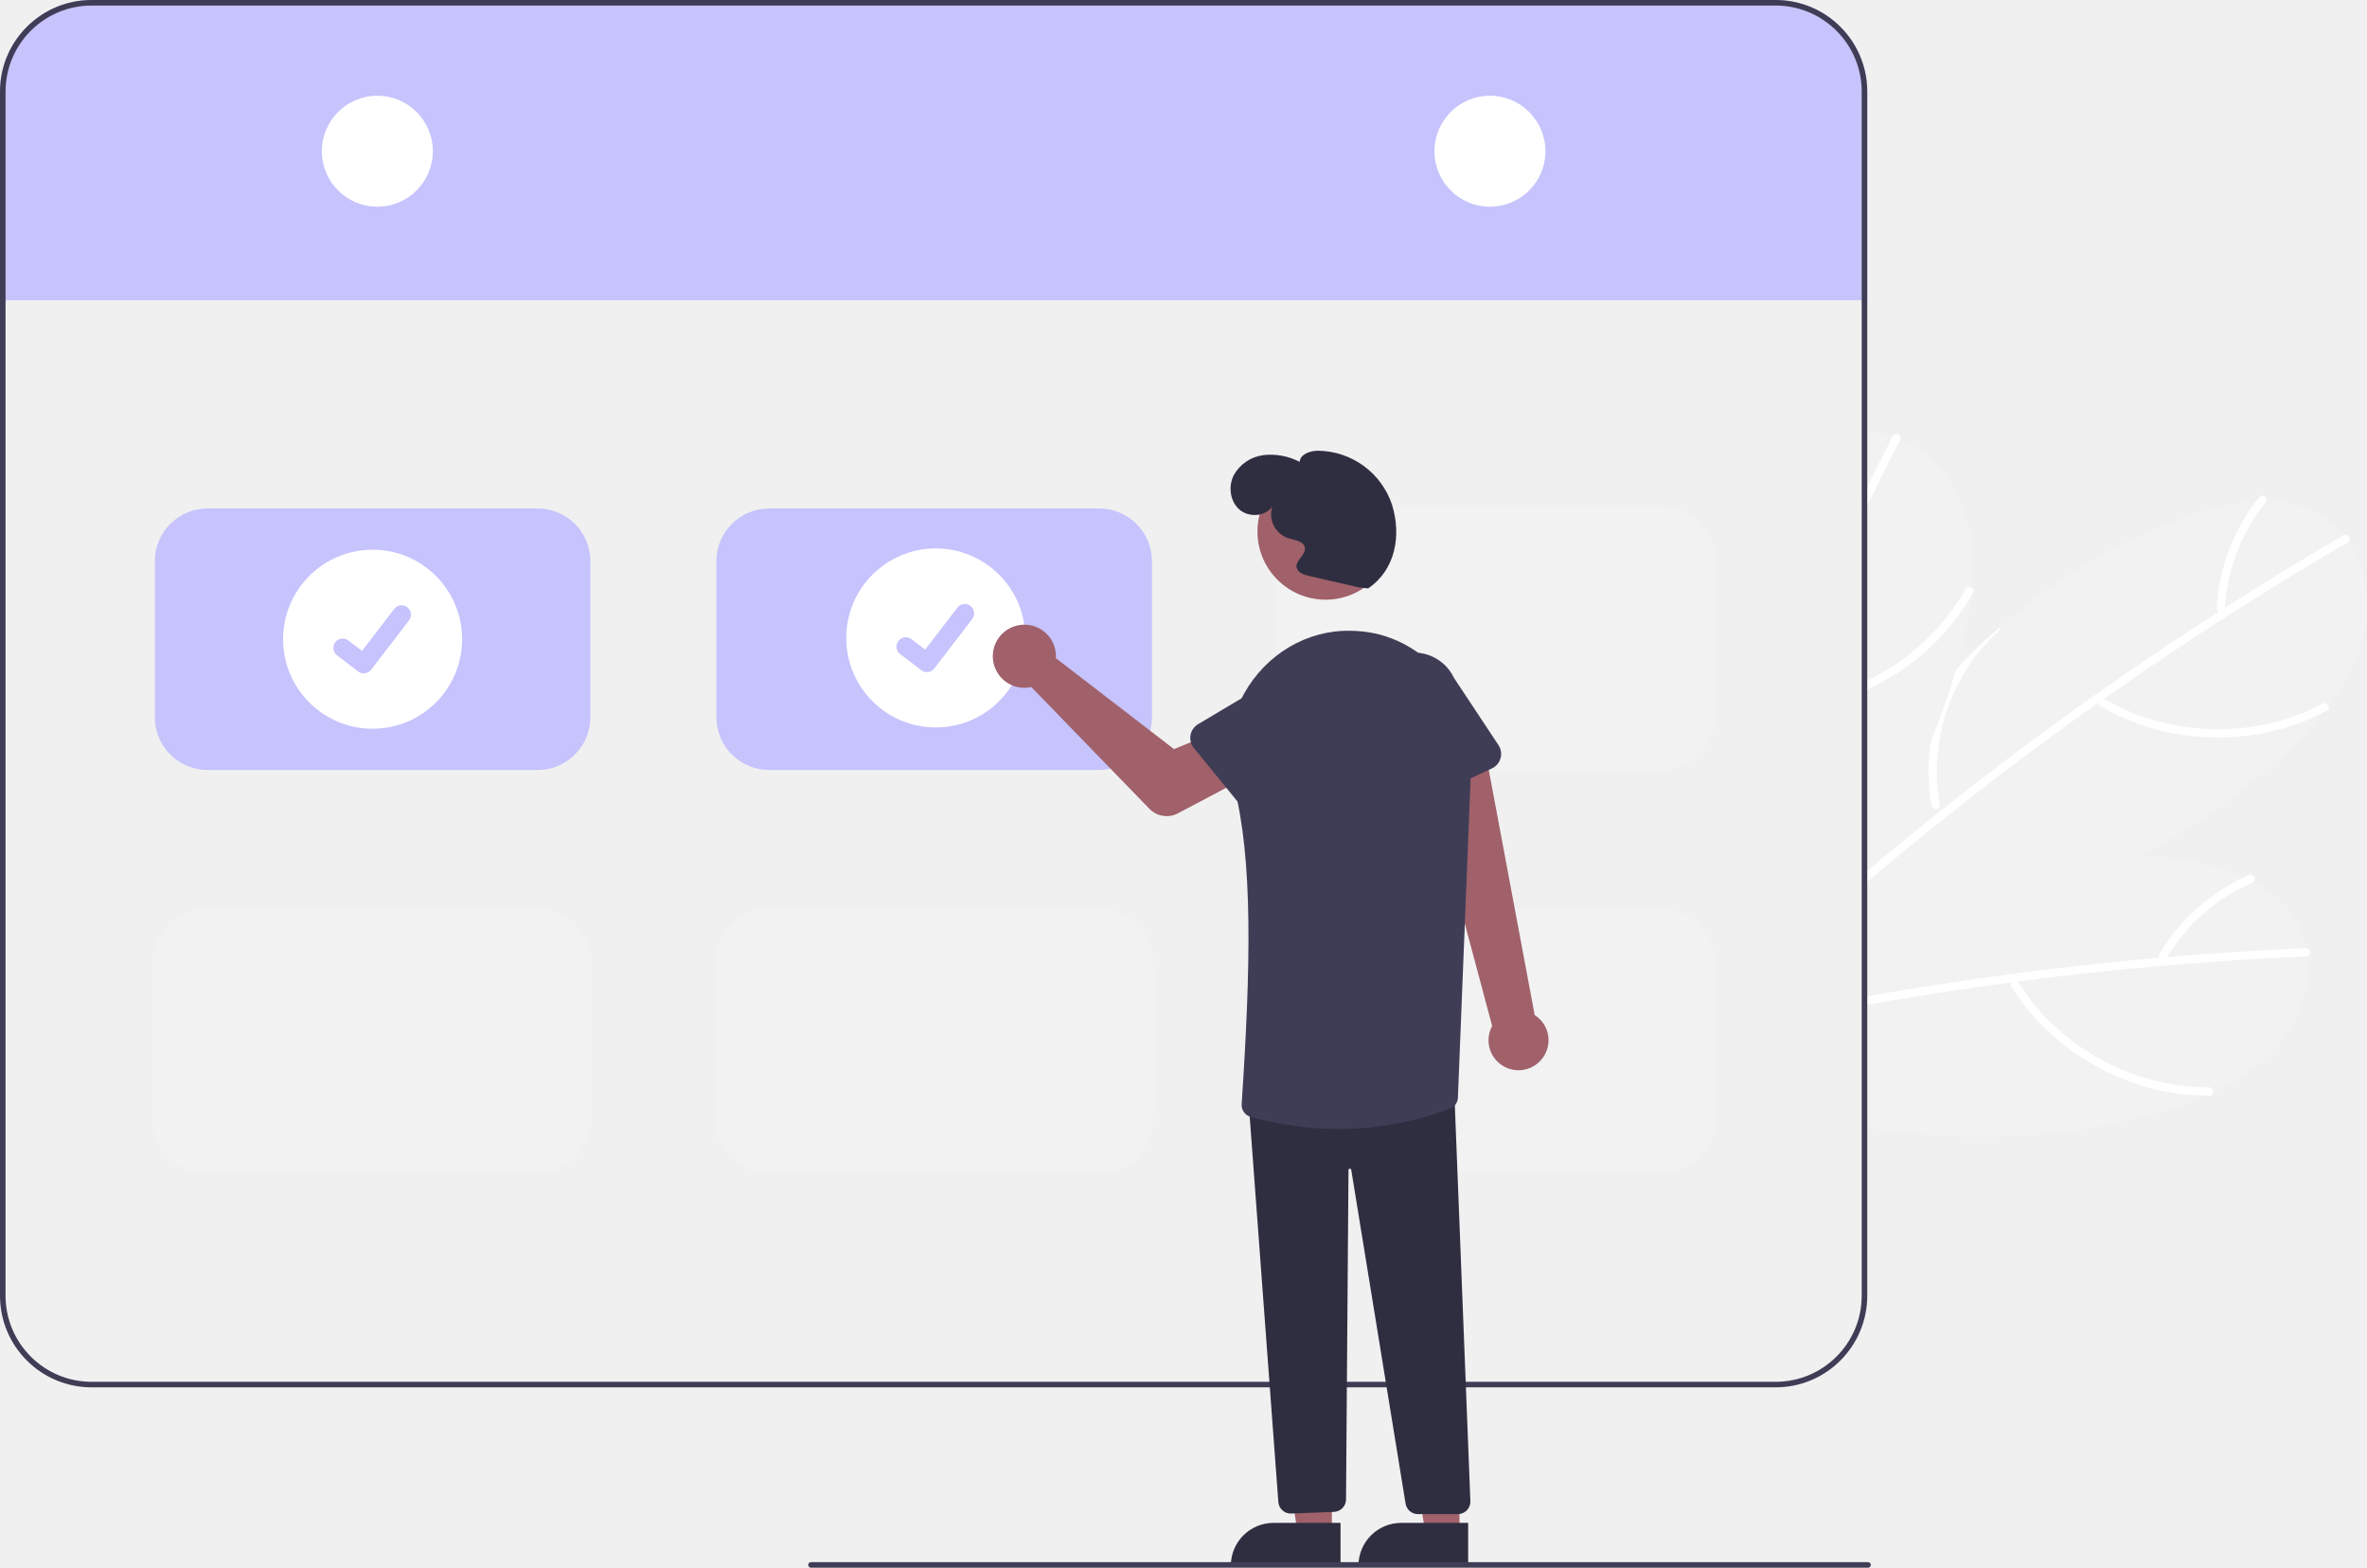
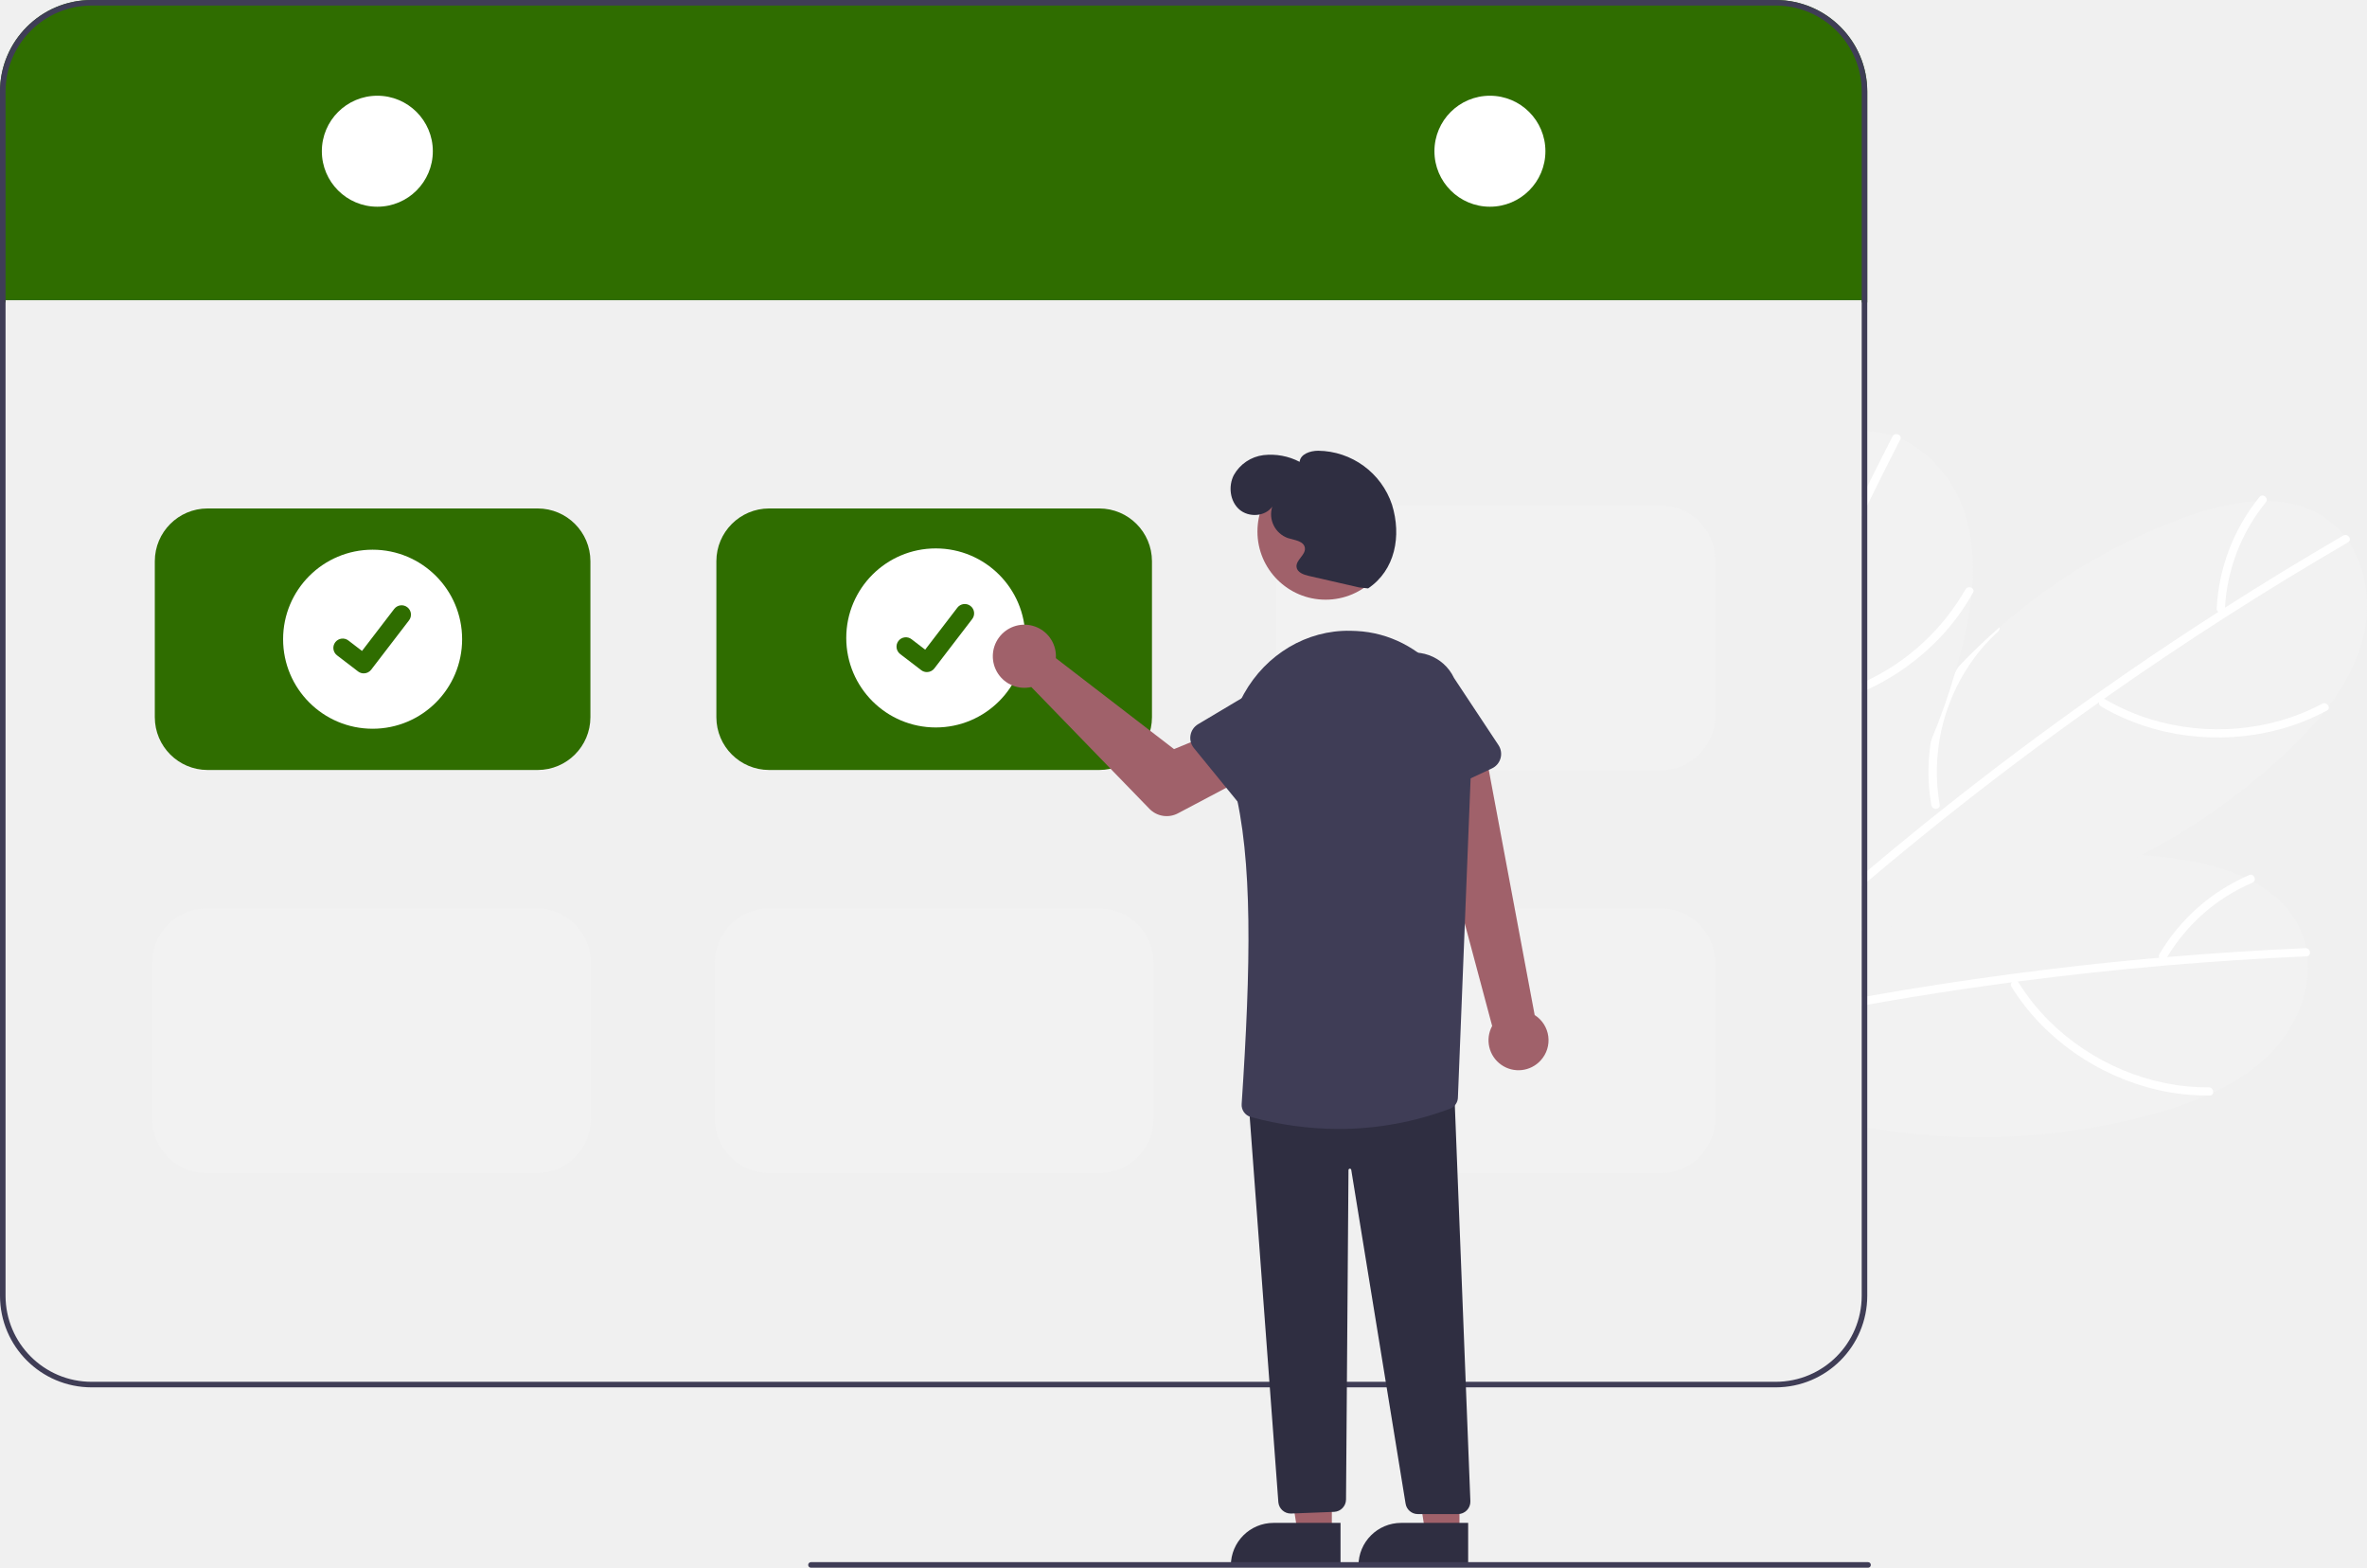
<svg xmlns="http://www.w3.org/2000/svg" id="b4399b83-2ecd-46d4-bd64-e276547eb0bb" data-name="Layer 1" width="853.117" height="565" viewBox="0 0 853.117 565">
  <path d="M993.211,545.61c-6.16,6.73-13.8,11.74-22.09,15.63h-.01c-.78.37-1.56.73-2.35,1.07h-.01l-.01.01-.01-.01h-.01a.01.01,0,0,1-.01.01H968.701l-.01-.01c-.01.01-.01.01-.02,0l-.01.01-.01-.01h-.01c-.01.01-.01.01-.02,0h-.01a139.774,139.774,0,0,1-17.06,6.1,236.651,236.651,0,0,1-105.11,5.49c-.67-.12-1.33-.24-2-.36V492.43c.66-.28,1.33-.56,2-.83q6.555-2.715,13.27-4.99,9.66-3.3,19.59-5.66a212.167,212.167,0,0,1,66.04-5.34q6.045.45,12.06,1.3c8.39,1.17,17.19,3.21,24.93,6.75h.01c1.13.53,2.24,1.08,3.34,1.67,6.88,3.73,12.68,8.86,16.22,15.89a30.573,30.573,0,0,1,2.72,7.99v.02c.2.96.34,1.93.45,2.89C1006.331,523.96,1001.421,536.63,993.211,545.61Z" transform="translate(-173.4413 -167.5)" fill="#f2f2f2" />
  <path d="M1005.071,512.12a1.358,1.358,0,0,1-.3.04q-25.695,1.125-51.32,3.34h-.03c-.07.01-.13.01-.2.02Q926.911,517.8,900.711,521.23c-.74.1-1.47.2-2.2.29q-18.119,2.415-36.17,5.36-7.965,1.305-15.9,2.72c-.67.12-1.33.23-2,.36v-3.03c.67-.13,1.34-.24,2-.36q26.43-4.68,53.04-8.17,6.69-.9,13.4-1.7,19.38-2.34,38.82-4.04c.95-.08,1.89-.16,2.84-.24q24.885-2.115,49.84-3.21a.939.939,0,0,1,.24.02C1006.222,509.37,1006.561,511.77,1005.071,512.12Z" transform="translate(-173.4413 -167.5)" fill="#fff" />
  <path d="M969.497,559.363c-21.34.157-42.364-8.892-57.458-23.869a77.826,77.826,0,0,1-11.184-14.07c-1.017-1.632-3.398.168-2.389,1.785,11.723,18.8,31.25,32.193,52.778,37.117a80.811,80.811,0,0,0,18.636,1.994c1.914-.014,1.517-2.972-.384-2.958Z" transform="translate(-173.4413 -167.5)" fill="#fff" />
  <path d="M879.301,480.95a1.692,1.692,0,0,1-1.25,1.13,65.22,65.22,0,0,0-14.08,5.5,68.406,68.406,0,0,0-17.53,13.25c-.27.27-.53.54-.78.82-.42.44-.82.89-1.22,1.35v-4.36c.64-.68,1.31-1.35,2-1.99a71.912,71.912,0,0,1,13.27-10.04Q869.371,483.31,879.301,480.95Z" transform="translate(-173.4413 -167.5)" fill="#fff" />
  <path d="M984.1,482.872a69.402,69.402,0,0,0-32.422,28.586,1.5,1.5,0,0,0,.793,1.954,1.528,1.528,0,0,0,1.954-.793A66.049,66.049,0,0,1,985.221,485.635c1.765-.754.648-3.519-1.121-2.763Z" transform="translate(-173.4413 -167.5)" fill="#fff" />
  <path d="M1025.021,397.94c-2.32,8.82-6.77,16.81-12.3,24.1l-.01.01c-.51.68-1.04,1.37-1.59,2.03v.01a139.271,139.271,0,0,1-12.41,13.39,233.429,233.429,0,0,1-53.37,38.13c-30.67,16.02-64.95,25.49-98.9,26.03-.26.01-.52.01-.78.01-.41.01-.82.01-1.22.01V456.21c.65-1.24,1.32-2.48,2-3.71a219.524,219.524,0,0,1,32.03-43.82c.3-.33.61-.66.92-.98q7.02-7.41,14.72-14.11a210.819,210.819,0,0,1,67.29-39.85c7.97-2.86,16.71-5.15,25.21-5.6,1.25-.07,2.49-.1,3.74-.09,7.83.11,15.34,1.96,21.75,6.54a30.999,30.999,0,0,1,6.12,5.81c.62.77,1.19,1.56,1.74,2.37v.01C1026.581,372.68,1028.121,386.17,1025.021,397.94Z" transform="translate(-173.4413 -167.5)" fill="#f2f2f2" />
  <path d="M1019.961,362.77v.01a1.461,1.461,0,0,1-.24.17q-22.2,12.915-43.84,26.77c-.02.01-.03.02-.05.03a1.739,1.739,0,0,1-.18.11q-22.245,14.25-43.86,29.46c-.6.42-1.21.85-1.82,1.28q-14.925,10.545-29.54,21.54-27.601,20.79-53.99,43.12c-.67.56-1.33,1.13-2,1.7v-3.89c.66-.57,1.33-1.14,2-1.7q10.11-8.535,20.4-16.83c2.05-1.65,4.11-3.3,6.17-4.93q27.45-21.855,56.13-42.08h.01q5.64-3.975,11.3-7.88,16.08-11.07,32.521-21.61c.79-.51,1.59-1.02,2.39-1.53q21.045-13.44,42.64-26a1.489,1.489,0,0,1,.22-.11C1019.722,359.8,1021.131,361.78,1019.961,362.77Z" transform="translate(-173.4413 -167.5)" fill="#fff" />
  <path d="M1010.409,421.133c-18.825,10.052-41.646,11.805-61.97,5.553a77.827,77.827,0,0,1-16.44-7.265c-1.659-.972-2.931,1.727-1.286,2.691,19.114,11.203,42.628,13.993,63.98,8.353a80.812,80.812,0,0,0,17.43-6.891c1.688-.901-.037-3.336-1.713-2.441Z" transform="translate(-173.4413 -167.5)" fill="#fff" />
  <path d="M869.562,457.722a68.553,68.553,0,0,1-.952-15.869,72.319,72.319,0,0,1,10.781-34.151q7.028-7.407,14.723-14.112a1.705,1.705,0,0,1-.586,1.585,65.451,65.451,0,0,0-9.912,11.408,69.122,69.122,0,0,0-11.082,50.892,1.212,1.212,0,0,1-.314,1.143A1.625,1.625,0,0,1,869.562,457.722Z" transform="translate(-173.4413 -167.5)" fill="#fff" />
  <path d="M987.809,346.612a69.402,69.402,0,0,0-15.433,40.375,1.5,1.5,0,0,0,1.61,1.362,1.528,1.528,0,0,0,1.362-1.61,66.048,66.048,0,0,1,14.737-38.201c1.213-1.488-1.061-3.417-2.276-1.926Z" transform="translate(-173.4413 -167.5)" fill="#fff" />
  <path d="M884.251,379.47v.01c-.07.86-.15,1.71-.24,2.56v.02a141.299,141.299,0,0,1-3.25,17.96c-.7,2.9-1.46,5.78-2.29,8.66-.1.37-.21.74-.32,1.1v.01a229.523,229.523,0,0,1-8.74,24.65,238.918,238.918,0,0,1-22.97,42.22c-.65.97-1.32,1.94-2,2.9V322.96c.67-.04,1.33-.04,2-.02q.48,0,.96.03a30.322,30.322,0,0,1,8.28,1.61c.94.31,1.85.66,2.75,1.05,10.91,4.78,19.48,15.32,23.2,26.91C884.421,361.22,884.981,370.35,884.251,379.47Z" transform="translate(-173.4413 -167.5)" fill="#f2f2f2" />
  <path d="M858.432,325.63a1.076,1.076,0,0,1-.11.28q-6.075,11.805-11.88,23.73c-.67,1.37-1.34,2.75-2,4.12v-6.8q.99-2.04,2-4.08,4.485-9.09,9.12-18.1a1.304,1.304,0,0,1,.12-.2C856.601,323.26,858.881,324.16,858.432,325.63Z" transform="translate(-173.4413 -167.5)" fill="#fff" />
  <path d="M884.571,381.08c-.18.32-.36.64-.56.96a79.816,79.816,0,0,1-10.42,14.24,85.916,85.916,0,0,1-27.15,19.77c-.66.32-1.33.62-2,.9V413.7c.67-.3,1.34-.61,2-.93a80.866,80.866,0,0,0,35.37-32.82,1.645,1.645,0,0,1,2.44-.47A1.153,1.153,0,0,1,884.571,381.08Z" transform="translate(-173.4413 -167.5)" fill="#fff" />
-   <path d="M846.441,200.5v76h-2v-.81h-669v.81h-2v-76a33.032,33.032,0,0,1,33-33h607A33.032,33.032,0,0,1,846.441,200.5Z" transform="translate(-173.4413 -167.5)" fill="#c6c3fd" />
+   <path d="M846.441,200.5v76h-2v-.81h-669v.81h-2v-76a33.032,33.032,0,0,1,33-33h607A33.032,33.032,0,0,1,846.441,200.5Z" transform="translate(-173.4413 -167.5)" fill="#2f6d00" />
  <path d="M813.441,167.5h-607a33.032,33.032,0,0,0-33,33v434a33.032,33.032,0,0,0,33,33h607a33.032,33.032,0,0,0,33-33v-434A33.032,33.032,0,0,0,813.441,167.5Zm31,467a31.04,31.04,0,0,1-31,31h-607a31.04,31.04,0,0,1-31-31v-434a31.04,31.04,0,0,1,31-31h607a31.04,31.04,0,0,1,31,31Z" transform="translate(-173.4413 -167.5)" fill="#3f3d56" />
  <circle cx="136" cy="54.5" r="20" fill="#fff" />
  <circle cx="537" cy="54.5" r="20" fill="#fff" />
-   <path d="M367.226,445.002H248.25a19.033,19.033,0,0,1-19.011-19.011V369.758a19.033,19.033,0,0,1,19.011-19.011H367.226a19.033,19.033,0,0,1,19.011,19.011v56.233A19.033,19.033,0,0,1,367.226,445.002Z" transform="translate(-173.4413 -167.5)" fill="#c6c3fd" />
-   <path d="M569.624,445.002H450.648a19.033,19.033,0,0,1-19.011-19.011V369.758a19.033,19.033,0,0,1,19.011-19.011H569.624a19.033,19.033,0,0,1,19.011,19.011v56.233A19.033,19.033,0,0,1,569.624,445.002Z" transform="translate(-173.4413 -167.5)" fill="#c6c3fd" />
+   <path d="M367.226,445.002H248.25a19.033,19.033,0,0,1-19.011-19.011V369.758a19.033,19.033,0,0,1,19.011-19.011H367.226a19.033,19.033,0,0,1,19.011,19.011v56.233A19.033,19.033,0,0,1,367.226,445.002Z" transform="translate(-173.4413 -167.5)" fill="#2f6d00" />
+   <path d="M569.624,445.002H450.648a19.033,19.033,0,0,1-19.011-19.011V369.758a19.033,19.033,0,0,1,19.011-19.011H569.624a19.033,19.033,0,0,1,19.011,19.011v56.233A19.033,19.033,0,0,1,569.624,445.002Z" transform="translate(-173.4413 -167.5)" fill="#2f6d00" />
  <path d="M569.624,590.293H450.648a19.61,19.61,0,0,1-19.588-19.588V514.473A19.61,19.61,0,0,1,450.648,494.885H569.624A19.61,19.61,0,0,1,589.212,514.473v56.233A19.61,19.61,0,0,1,569.624,590.293Z" transform="translate(-173.4413 -167.5)" fill="#f2f2f2" />
  <path d="M366.836,590.293H247.86A19.61,19.61,0,0,1,228.272,570.706V514.473A19.61,19.61,0,0,1,247.86,494.885H366.836a19.61,19.61,0,0,1,19.588,19.588v56.233A19.61,19.61,0,0,1,366.836,590.293Z" transform="translate(-173.4413 -167.5)" fill="#f2f2f2" />
  <path d="M772.023,590.293H653.047a19.61,19.61,0,0,1-19.588-19.588V514.473A19.61,19.61,0,0,1,653.047,494.885H772.023a19.61,19.61,0,0,1,19.588,19.588v56.233A19.61,19.61,0,0,1,772.023,590.293Z" transform="translate(-173.4413 -167.5)" fill="#f2f2f2" />
  <path d="M772.023,445.115H653.047a19.61,19.61,0,0,1-19.588-19.588V369.294a19.61,19.61,0,0,1,19.588-19.588H772.023a19.61,19.61,0,0,1,19.588,19.588v56.233A19.61,19.61,0,0,1,772.023,445.115Z" transform="translate(-173.4413 -167.5)" fill="#f2f2f2" />
  <circle cx="134.297" cy="230.374" r="32.262" fill="#fff" />
-   <path d="M304.54,410.181a3.346,3.346,0,0,1-2.013-.669l-.036-.027-7.582-5.805a3.368,3.368,0,1,1,4.097-5.348l4.911,3.766,11.605-15.135a3.368,3.368,0,0,1,4.723-.623l-.072.098.074-.097a3.372,3.372,0,0,1,.623,4.723l-13.65,17.802A3.37,3.37,0,0,1,304.54,410.181Z" transform="translate(-173.4413 -167.5)" fill="#c6c3fd" />
+   <path d="M304.54,410.181a3.346,3.346,0,0,1-2.013-.669l-.036-.027-7.582-5.805a3.368,3.368,0,1,1,4.097-5.348l4.911,3.766,11.605-15.135a3.368,3.368,0,0,1,4.723-.623l-.072.098.074-.097a3.372,3.372,0,0,1,.623,4.723l-13.65,17.802A3.37,3.37,0,0,1,304.54,410.181Z" transform="translate(-173.4413 -167.5)" fill="#2f6d00" />
  <circle cx="337.271" cy="229.911" r="32.262" fill="#fff" />
-   <path d="M507.515,409.718a3.346,3.346,0,0,1-2.013-.669l-.036-.027-7.582-5.805a3.368,3.368,0,1,1,4.097-5.348l4.911,3.766,11.605-15.135a3.368,3.368,0,0,1,4.723-.623l-.072.098.074-.097a3.372,3.372,0,0,1,.623,4.723l-13.65,17.802A3.37,3.37,0,0,1,507.515,409.718Z" transform="translate(-173.4413 -167.5)" fill="#c6c3fd" />
+   <path d="M507.515,409.718a3.346,3.346,0,0,1-2.013-.669l-.036-.027-7.582-5.805a3.368,3.368,0,1,1,4.097-5.348l4.911,3.766,11.605-15.135a3.368,3.368,0,0,1,4.723-.623l-.072.098.074-.097a3.372,3.372,0,0,1,.623,4.723l-13.65,17.802A3.37,3.37,0,0,1,507.515,409.718Z" transform="translate(-173.4413 -167.5)" fill="#2f6d00" />
  <path d="M728.754,549.65a10.743,10.743,0,0,0-2.183-16.327l-18.011-96.173-21.905,8.123,24.592,91.981a10.801,10.801,0,0,0,17.506,12.397Z" transform="translate(-173.4413 -167.5)" fill="#a0616a" />
  <path d="M553.969,402.9a11.406,11.406,0,0,1,.022,1.796l42.59,32.78,12.078-4.96,9.867,17.249-20.528,10.858a8.67,8.67,0,0,1-10.277-1.627l-42.571-43.889a11.376,11.376,0,1,1,8.819-12.206Z" transform="translate(-173.4413 -167.5)" fill="#a0616a" />
  <polygon points="480.028 552.849 467.769 552.849 461.936 515.561 480.031 515.562 480.028 552.849" fill="#a0616a" />
  <path d="M656.596,732.233l-39.531-.001v-.5a15.386,15.386,0,0,1,15.386-15.386h.001l24.144.001Z" transform="translate(-173.4413 -167.5)" fill="#2f2e41" />
  <polygon points="526.028 552.849 513.769 552.849 507.936 515.561 526.031 515.562 526.028 552.849" fill="#a0616a" />
  <path d="M702.596,732.233l-39.531-.001v-.5a15.386,15.386,0,0,1,15.386-15.386h.001l24.144.001Z" transform="translate(-173.4413 -167.5)" fill="#2f2e41" />
  <path d="M638.664,712.979a4.49,4.49,0,0,1-4.475-4.072L623.506,565.218l.505-.041,73.521-6.043.02.522L703.396,708.507a4.5,4.5,0,0,1-4.497,4.668H684.483a4.475,4.475,0,0,1-4.448-3.815L660.46,589.114a.5.5,0,0,0-.994.072L658.578,707.91a4.505,4.505,0,0,1-4.263,4.462l-15.409.601C638.825,712.977,638.744,712.979,638.664,712.979Z" transform="translate(-173.4413 -167.5)" fill="#2f2e41" />
  <circle cx="477.772" cy="191.564" r="24.561" fill="#a0616a" />
  <path d="M655.968,574.382a121.037,121.037,0,0,1-31.768-4.342,4.51,4.51,0,0,1-3.236-4.687c3.306-49.693,4.084-88.257-2.869-114.939-2.963-11.372-1.618-23.349,3.691-32.86,7.99-14.313,22.675-23.024,38.34-22.724h0q1.123.021,2.268.08c23.773,1.224,42.297,22.73,41.294,47.942l-4.782,120.168a4.44,4.44,0,0,1-2.815,4.044A114.245,114.245,0,0,1,655.968,574.382Z" transform="translate(-173.4413 -167.5)" fill="#3f3d56" />
  <path d="M622.136,459.641l-18.398-22.544a5.761,5.761,0,0,1,1.514-8.592l24.921-14.85a16.001,16.001,0,0,1,20.16,24.853l-19.477,21.373a5.761,5.761,0,0,1-8.721-.239Z" transform="translate(-173.4413 -167.5)" fill="#3f3d56" />
  <path d="M680.011,456.812a5.755,5.755,0,0,1-3.164-3.606l-8.282-27.705A16.001,16.001,0,0,1,697.509,411.849L713.525,436.037a5.761,5.761,0,0,1-2.361,8.399l-26.354,12.336A5.755,5.755,0,0,1,680.011,456.812Z" transform="translate(-173.4413 -167.5)" fill="#3f3d56" />
  <path d="M663.35,379.217l-18.206-4.167c-1.878-.43-4.134-1.25-4.395-3.159-.35-2.565,3.341-4.352,3.001-6.919-.33-2.486-3.693-2.806-6.09-3.54a9.111,9.111,0,0,1-5.672-11.34c-2.594,3.656-8.522,3.969-11.887,1.007s-4.01-8.336-1.99-12.338a14.287,14.287,0,0,1,10.724-7.24,22.617,22.617,0,0,1,13.023,2.428c.267-2.833,3.804-3.982,6.65-4.007a28.431,28.431,0,0,1,26.643,19.446c3.492,11.252,1.156,23.586-8.614,30.17Z" transform="translate(-173.4413 -167.5)" fill="#2f2e41" />
  <path d="M846.729,732.5h-381a1,1,0,1,1,0-2h381a1,1,0,1,1,0,2Z" transform="translate(-173.4413 -167.5)" fill="#3f3d56" />
</svg>
